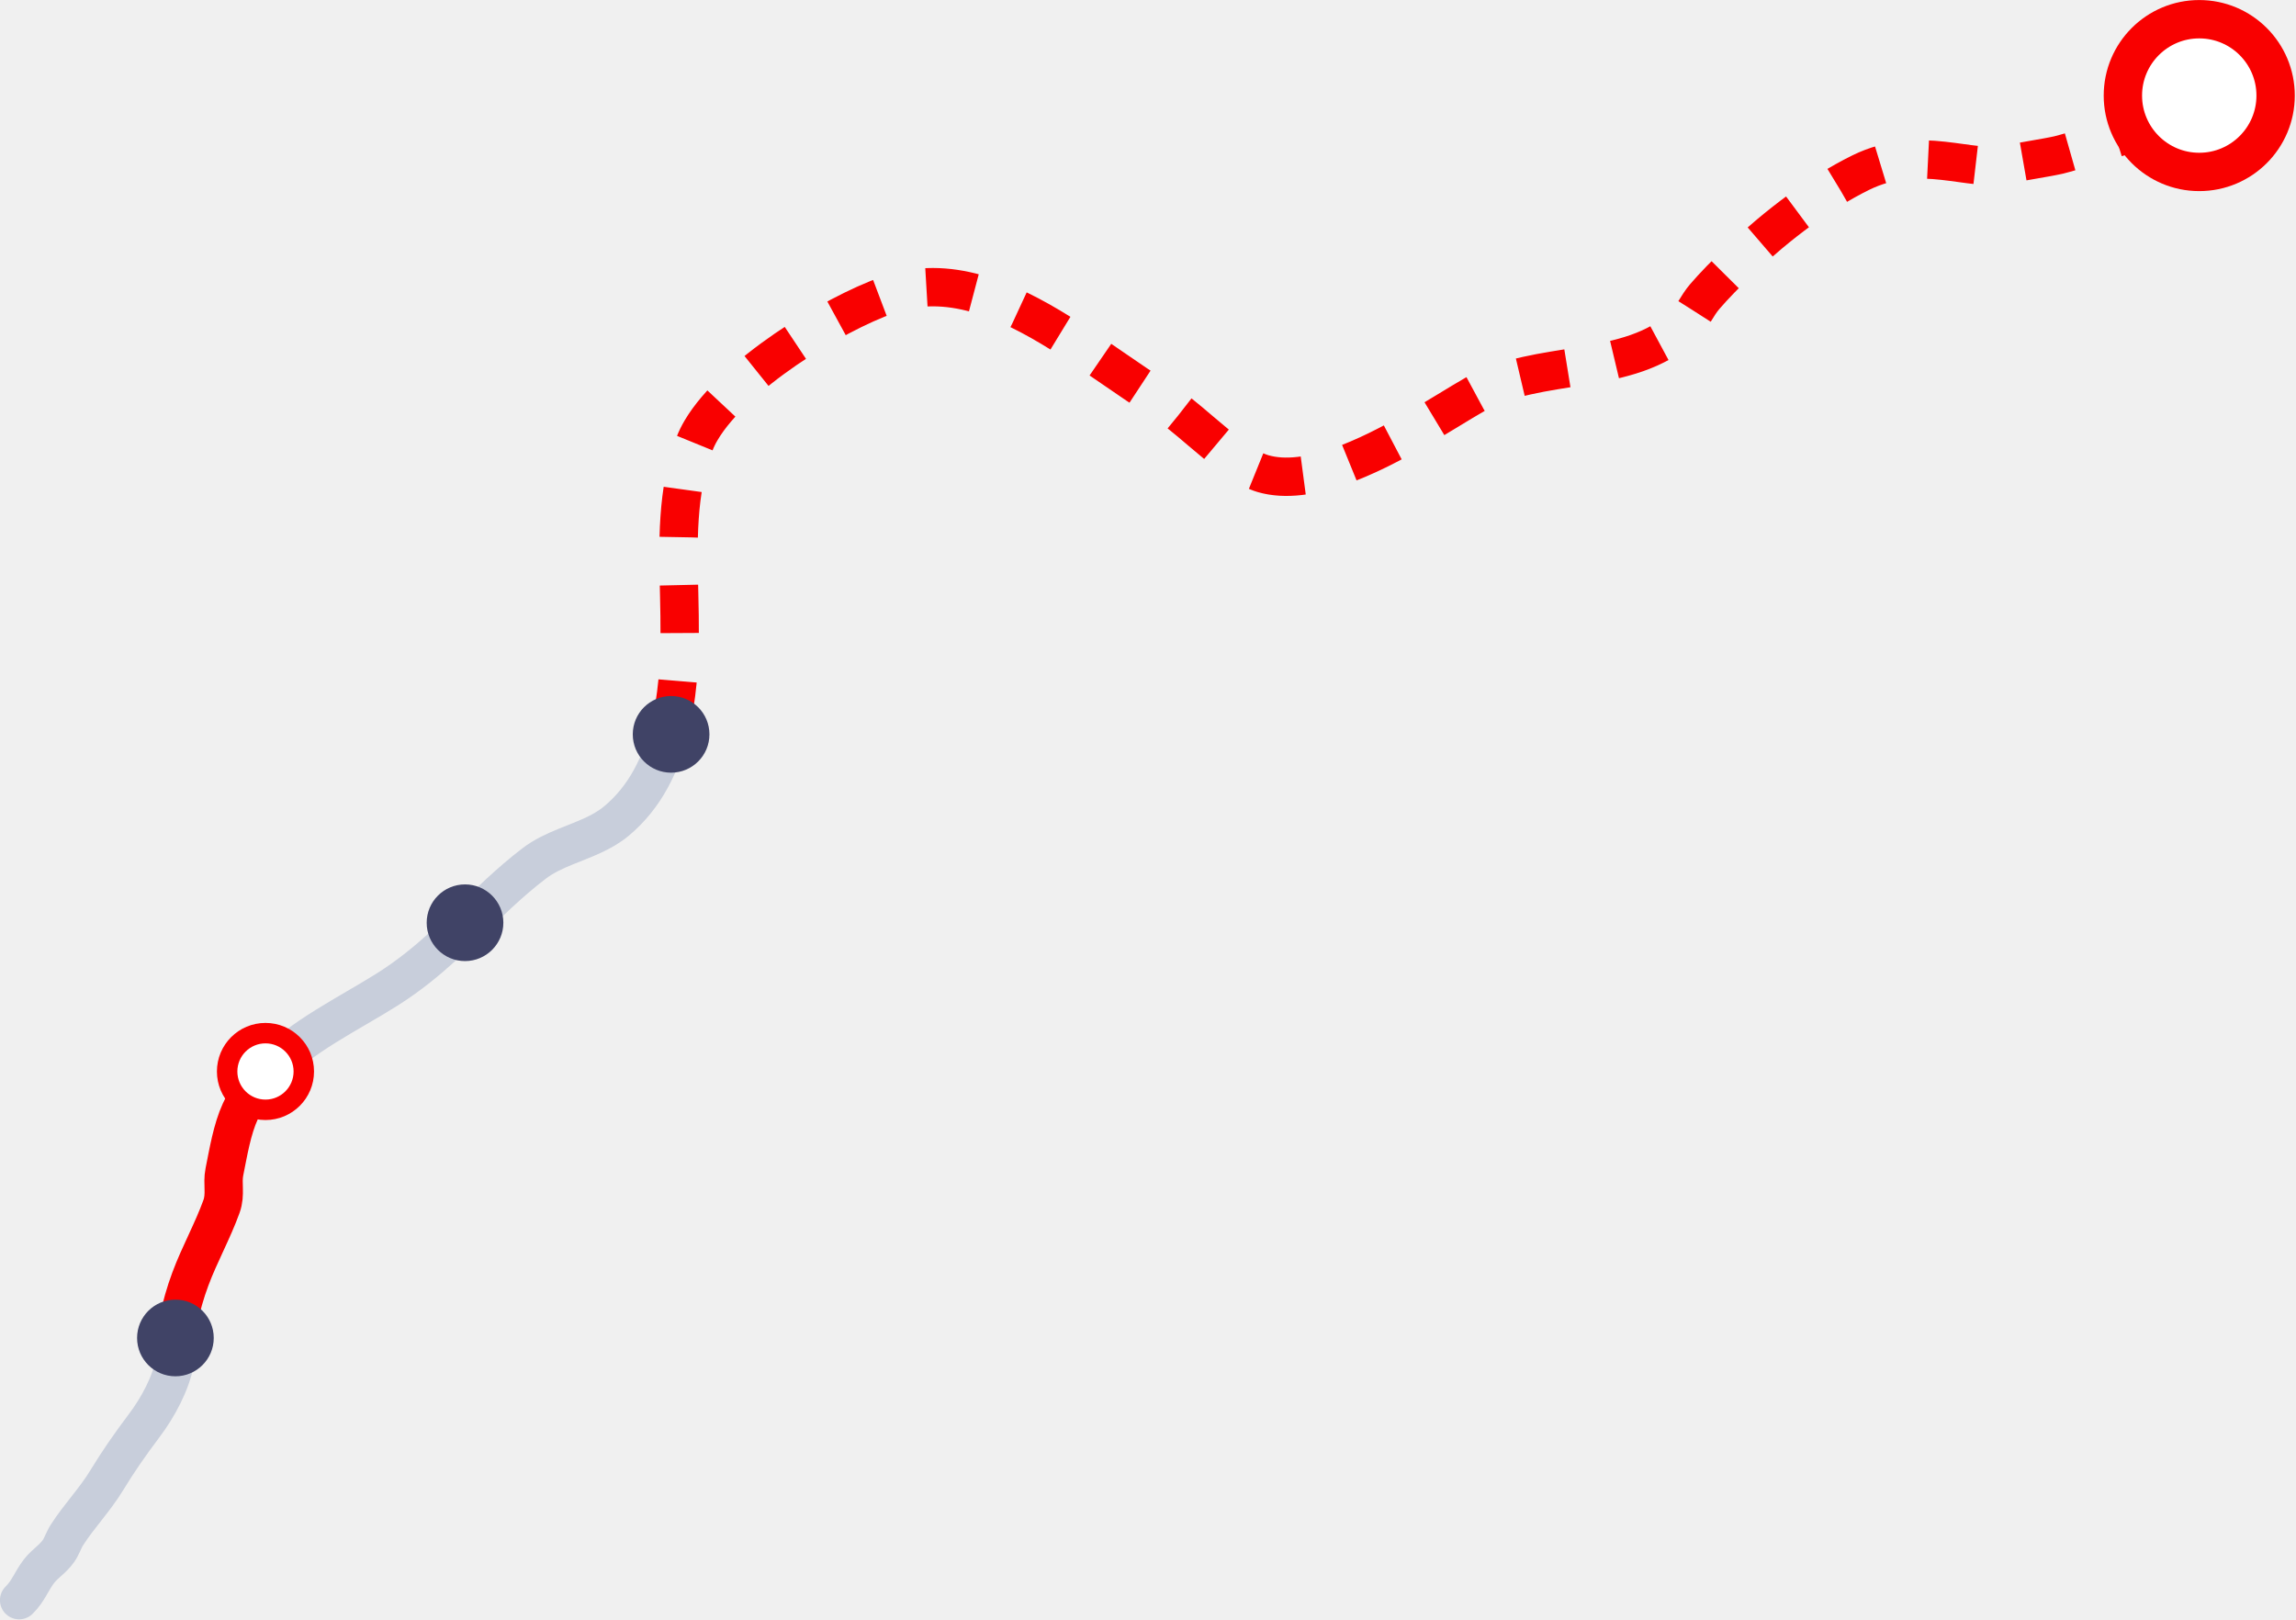
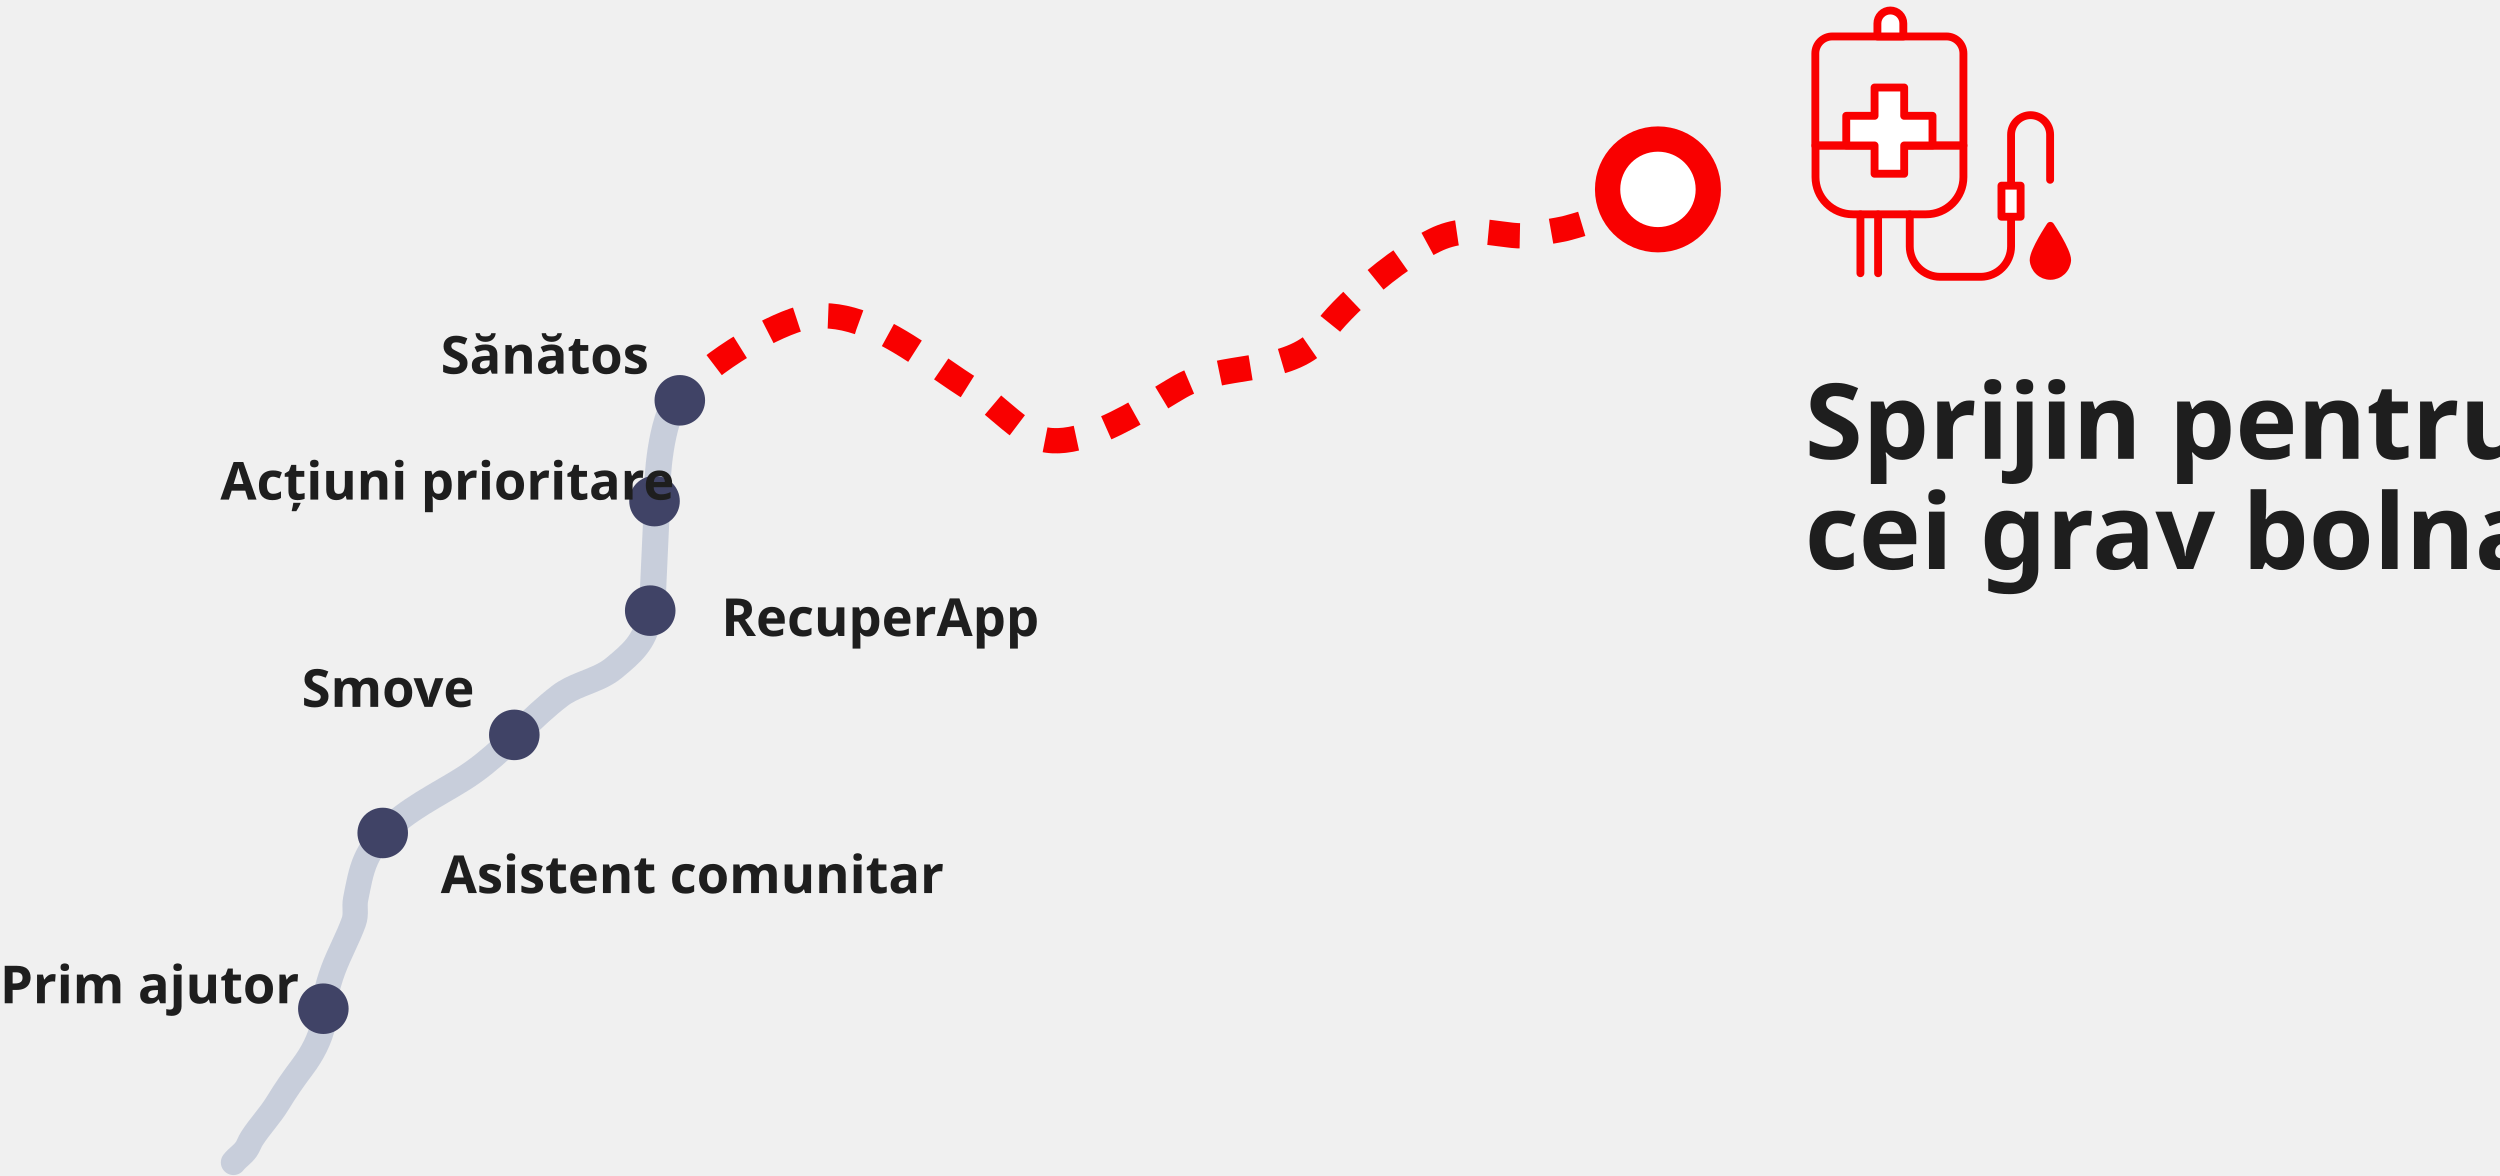
- <svg xmlns="http://www.w3.org/2000/svg" width="577" height="407" viewBox="0 0 577 407" fill="none">
-   <g clip-path="url(#clip0)">
-     <path d="M168.344 183.013C170.194 175.46 170.733 167.445 170.81 160.02C170.836 156.552 170.759 153.007 170.682 149.411C170.373 136.669 169.988 123.361 174.535 111.544C174.972 110.414 175.537 109.232 176.231 108.076C184.4 94.281 209.011 79.073 223.345 74.037C238.143 68.848 252.888 75.245 266.53 83.748C275.47 89.323 283.947 95.796 291.654 100.472C294.685 102.322 298.153 105.25 301.699 108.282C307.145 112.906 312.797 117.71 317.446 119.046C323.072 120.664 329.726 119.585 336.534 117.222C349.301 112.777 362.634 103.709 370.675 99.11C386.474 90.093 409.466 94.769 423.108 81.847C425.394 79.689 426.396 76.863 428.425 74.525C432.638 69.619 441.681 60.576 452.445 52.715C457.249 49.221 462.387 45.959 467.602 43.39C482.656 35.991 495.475 43.544 504.749 41.283C506.624 40.821 514.768 39.562 517.363 38.945C520.214 38.252 533.29 34.347 543.489 30.828" stroke="#F90000" stroke-width="9.638" stroke-miterlimit="10" stroke-linejoin="round" stroke-dasharray="12.05 12.05" />
-     <path d="M552.685 43.21C563.284 43.21 571.876 34.618 571.876 24.02C571.876 13.421 563.284 4.83 552.685 4.83C542.087 4.83 533.495 13.421 533.495 24.02C533.495 34.618 542.087 43.21 552.685 43.21Z" fill="white" stroke="#F90000" stroke-width="9.638" stroke-miterlimit="10" stroke-linecap="round" stroke-linejoin="round" />
-     <path d="M168.344 183.013C166.16 192.004 162.127 200.353 154.882 206.364C151.209 209.421 146.636 210.937 142.243 212.735C139.417 213.891 136.643 215.15 134.202 217.026C128.011 221.752 122.668 227.07 117.222 232.285" stroke="#C8CEDB" stroke-width="9.638" stroke-miterlimit="10" stroke-linecap="round" stroke-linejoin="round" />
-     <path d="M168.652 194.187C173.973 194.187 178.286 189.874 178.286 184.554C178.286 179.233 173.973 174.92 168.652 174.92C163.332 174.92 159.019 179.233 159.019 184.554C159.019 189.874 163.332 194.187 168.652 194.187Z" fill="#404366" />
-     <path d="M117.222 232.285C113.342 236.01 109.412 239.709 105.07 243.152C102.604 245.104 100.035 246.954 97.261 248.701C87.499 254.841 75.913 260.338 67.692 268.841" stroke="#C8CEDB" stroke-width="9.638" stroke-miterlimit="10" stroke-linecap="round" stroke-linejoin="round" />
-     <path d="M116.862 241.533C122.182 241.533 126.496 237.22 126.496 231.9C126.496 226.579 122.182 222.266 116.862 222.266C111.542 222.266 107.228 226.579 107.228 231.9C107.228 237.22 111.542 241.533 116.862 241.533Z" fill="#404366" />
-     <path d="M67.692 268.816C64.738 271.873 62.22 275.315 60.396 279.297C58.315 283.819 57.391 289.573 56.389 294.531C55.798 297.485 56.774 300.106 55.669 303.188C53.46 309.328 50.146 315.237 47.86 321.377C46.601 324.716 45.522 328.544 44.803 332.038C44.674 332.603 44.597 333.194 44.546 333.759" stroke="#F90000" stroke-width="9.638" stroke-miterlimit="10" stroke-linecap="round" stroke-linejoin="round" />
-     <path d="M66.716 278.912C72.036 278.912 76.35 274.599 76.35 269.278C76.35 263.958 72.036 259.645 66.716 259.645C61.395 259.645 57.082 263.958 57.082 269.278C57.082 274.599 61.395 278.912 66.716 278.912Z" fill="white" stroke="#F90000" stroke-width="5.138" stroke-miterlimit="10" stroke-linecap="round" stroke-linejoin="round" />
-     <path d="M44.546 333.759C44.263 336.508 44.597 339.231 44.032 342.005C42.902 347.683 39.819 353.54 36.171 358.37C32.728 362.942 29.748 367.207 26.794 372.062C23.814 376.969 19.884 380.976 16.827 385.755C16.056 386.936 15.517 388.632 14.72 389.762C13.179 391.946 11.458 392.768 9.839 394.823C7.887 397.315 7.193 399.807 4.804 402.145" stroke="#C8CEDB" stroke-width="9.638" stroke-miterlimit="10" stroke-linecap="round" stroke-linejoin="round" />
-     <path d="M44.084 345.884C49.404 345.884 53.717 341.571 53.717 336.251C53.717 330.93 49.404 326.617 44.084 326.617C38.763 326.617 34.45 330.93 34.45 336.251C34.45 341.571 38.763 345.884 44.084 345.884Z" fill="#404366" />
-   </g>
-   <defs>
-     <clipPath id="clip0">
-       <rect width="576.705" height="407" fill="white" />
-     </clipPath>
-   </defs>
+ <svg xmlns="http://www.w3.org/2000/svg" width="953" height="448" viewBox="0 0 953 448" fill="none">
+   <path d="M248.5 234.5L250.5 190.5C250.333 181.667 251.7 161.4 258.5 151" stroke="#C8CEDB" stroke-width="10" />
+   <path d="M123.717 382.03C123.435 384.78 123.769 387.504 123.203 390.279C122.073 395.958 118.989 401.817 115.34 406.648C111.896 411.222 108.916 415.488 105.96 420.345C102.979 425.253 99.048 429.262 95.99 434.042C95.219 435.224 94.679 436.92 93.882 438.05C92.341 440.235 90.619 441.057 89 443.113" stroke="#C8CEDB" stroke-width="9.641" stroke-miterlimit="10" stroke-linecap="round" stroke-linejoin="round" />
+   <path d="M146.869 317.067C143.914 320.125 141.396 323.568 139.571 327.551C137.49 332.074 136.565 337.83 135.562 342.79C134.971 345.745 135.948 348.366 134.843 351.45C132.633 357.591 129.318 363.502 127.031 369.644C125.772 372.984 124.692 376.813 123.973 380.308C123.844 380.873 123.767 381.464 123.716 382.03" stroke="#C8CEDB" stroke-width="9.641" stroke-miterlimit="10" stroke-linecap="round" stroke-linejoin="round" />
+   <path d="M247.5 236C245.316 244.994 241.334 248.583 234.087 254.597C230.412 257.655 225.838 259.171 221.444 260.969C218.617 262.126 215.842 263.385 213.401 265.261C202.813 273.381 194.693 283.121 184.26 291.395C181.793 293.348 179.223 295.198 176.448 296.946C166.683 303.088 155.093 308.587 146.87 317.093" stroke="#C8CEDB" stroke-width="9.641" stroke-miterlimit="10" stroke-linecap="round" stroke-linejoin="round" />
+   <path d="M255.442 156.278C263.614 142.479 288.232 127.266 302.571 122.229C317.373 117.038 332.124 123.437 345.769 131.943C354.712 137.519 363.192 143.995 370.901 148.672C373.933 150.522 377.402 153.452 380.949 156.484C386.396 161.109 392.05 165.915 396.701 167.251C402.329 168.87 408.985 167.791 415.794 165.427C428.566 160.981 441.903 151.91 449.946 147.31C465.75 138.29 488.749 142.967 502.395 130.041C504.682 127.883 505.684 125.056 507.714 122.717C511.928 117.809 520.974 108.764 531.741 100.9C536.547 97.406 541.686 94.142 546.903 91.572C561.961 84.171 574.784 91.726 584.061 89.465C585.937 89.002 594.083 87.743 596.678 87.126C599.531 86.433 612.611 82.527 622.813 79.006" stroke="#F90000" stroke-width="9.641" stroke-miterlimit="10" stroke-linejoin="round" stroke-dasharray="12.05 12.05" />
+   <path d="M632.012 91.392C642.614 91.392 651.208 82.798 651.208 72.196C651.208 61.594 642.614 53 632.012 53C621.411 53 612.816 61.594 612.816 72.196C612.816 82.798 621.411 91.392 632.012 91.392Z" fill="white" stroke="#F90000" stroke-width="9.641" stroke-miterlimit="10" stroke-linecap="round" stroke-linejoin="round" />
+   <path d="M123.255 394.159C128.577 394.159 132.891 389.845 132.891 384.523C132.891 379.2 128.577 374.886 123.255 374.886C117.933 374.886 113.618 379.2 113.618 384.523C113.618 389.845 117.933 394.159 123.255 394.159Z" fill="#404366" />
+   <path d="M145.893 327.166C151.215 327.166 155.53 322.852 155.53 317.53C155.53 312.208 151.215 307.893 145.893 307.893C140.571 307.893 136.257 312.208 136.257 317.53C136.257 322.852 140.571 327.166 145.893 327.166Z" fill="#404366" />
+   <path d="M196.055 289.776C201.378 289.776 205.692 285.462 205.692 280.14C205.692 274.818 201.378 270.503 196.055 270.503C190.733 270.503 186.419 274.818 186.419 280.14C186.419 285.462 190.733 289.776 196.055 289.776Z" fill="#404366" />
+   <path d="M247.863 242.416C253.185 242.416 257.5 238.102 257.5 232.78C257.5 227.458 253.185 223.143 247.863 223.143C242.541 223.143 238.227 227.458 238.227 232.78C238.227 238.102 242.541 242.416 247.863 242.416Z" fill="#404366" />
+   <path d="M249.506 200.658C254.828 200.658 259.142 196.343 259.142 191.021C259.142 185.699 254.828 181.385 249.506 181.385C244.184 181.385 239.869 185.699 239.869 191.021C239.869 196.343 244.184 200.658 249.506 200.658Z" fill="#404366" />
+   <path d="M259.143 162.24C264.465 162.24 268.78 157.925 268.78 152.603C268.78 147.281 264.465 142.967 259.143 142.967C253.821 142.967 249.507 147.281 249.507 152.603C249.507 157.925 253.821 162.24 259.143 162.24Z" fill="#404366" />
+   <text fill="#1E1E1E" xml:space="preserve" style="white-space: pre" font-family="Titillium Web" font-size="40" font-weight="600" letter-spacing="0px">
+     <tspan x="688" y="174.9">Sprijin pentru 
+ </tspan>
+     <tspan x="688" y="216.9">cei+ grav bolnavi</tspan>
+   </text>
+   <text fill="#1E1E1E" xml:space="preserve" style="white-space: pre" font-family="Titillium Web" font-size="20" font-weight="600" letter-spacing="0px">
+     <tspan x="0" y="382.45">Prim ajutor+ </tspan>
+   </text>
+   <path d="M748.455 55.473V67.519C748.455 71.278 746.962 74.883 744.304 77.541C741.646 80.199 738.041 81.692 734.282 81.692H706.243C702.484 81.692 698.879 80.199 696.221 77.541C693.564 74.883 692.07 71.278 692.07 67.519V55.473H748.455Z" stroke="#F90000" stroke-width="3" stroke-linecap="round" stroke-linejoin="round" />
+   <path d="M748.455 20.371V55.472H692V20.371C692 18.654 692.682 17.008 693.896 15.794C695.109 14.58 696.756 13.898 698.472 13.898H742.007C743.719 13.905 745.359 14.589 746.568 15.802C747.777 17.016 748.455 18.658 748.455 20.371Z" stroke="#F90000" stroke-width="3" stroke-linecap="round" stroke-linejoin="round" />
+   <path d="M725.875 44.154H736.67V55.446H725.875V66.24H714.584V55.446H703.789V44.154H714.584V33.359H725.875V44.154Z" fill="white" stroke="#F90000" stroke-width="3" stroke-linecap="round" stroke-linejoin="round" />
+   <path d="M720.605 4C721.253 4 721.895 4.128 722.494 4.376C723.093 4.624 723.637 4.988 724.096 5.446C724.554 5.904 724.918 6.449 725.166 7.048C725.414 7.647 725.542 8.289 725.542 8.937V13.897H715.668V8.961C715.665 8.31 715.79 7.666 716.037 7.064C716.284 6.462 716.647 5.915 717.106 5.454C717.564 4.993 718.11 4.628 718.71 4.378C719.311 4.128 719.955 4 720.605 4Z" fill="white" stroke="#F90000" stroke-width="3" stroke-linecap="round" stroke-linejoin="round" />
+   <path d="M715.926 81.738V104.155" stroke="#F90000" stroke-width="3" stroke-linecap="round" stroke-linejoin="round" />
+   <path d="M709.195 81.738V104.155" stroke="#F90000" stroke-width="3" stroke-linecap="round" stroke-linejoin="round" />
+   <path d="M728 81.74V93.882C727.997 95.412 728.296 96.928 728.88 98.342C729.464 99.756 730.322 101.041 731.404 102.123C732.486 103.205 733.771 104.063 735.185 104.647C736.6 105.231 738.115 105.53 739.646 105.527H755.07C758.142 105.502 761.08 104.264 763.244 102.083C765.407 99.902 766.621 96.954 766.621 93.882V51.363C766.621 49.387 767.404 47.492 768.799 46.093C770.194 44.694 772.086 43.905 774.062 43.898C776.038 43.905 777.93 44.694 779.325 46.093C780.72 47.492 781.503 49.387 781.503 51.363V68.536" stroke="#F90000" stroke-width="3" stroke-linecap="round" stroke-linejoin="round" />
+   <path d="M770.256 70.777H762.957V82.612H770.256V70.777Z" fill="white" stroke="#F90000" stroke-width="3" stroke-linecap="round" stroke-linejoin="round" />
+   <path d="M788.002 99.149C787.903 100.776 787.187 102.304 785.999 103.422C784.812 104.539 783.243 105.161 781.612 105.161C779.982 105.161 778.413 104.539 777.225 103.422C776.038 102.304 775.321 100.776 775.223 99.149C775.223 95.606 781.6 86.086 781.6 86.086C781.6 86.086 788.002 95.606 788.002 99.149Z" fill="#F90000" stroke="#F90000" stroke-width="3" stroke-linecap="round" stroke-linejoin="round" />
+   <text fill="#1E1E1E" xml:space="preserve" style="white-space: pre" font-family="Titillium Web" font-size="20" font-weight="600" letter-spacing="0px">
+     <tspan x="168" y="340.45">Asistent comunitar</tspan>
+   </text>
+   <text fill="#1E1E1E" xml:space="preserve" style="white-space: pre" font-family="Titillium Web" font-size="20" font-weight="600" letter-spacing="0px">
+     <tspan x="115" y="269.45">Smove+ </tspan>
+   </text>
+   <text fill="#1E1E1E" xml:space="preserve" style="white-space: pre" font-family="Titillium Web" font-size="20" font-weight="600" letter-spacing="0px">
+     <tspan x="275" y="242.45">RecuperApp</tspan>
+   </text>
+   <text fill="#1E1E1E" xml:space="preserve" style="white-space: pre" font-family="Titillium Web" font-size="20" font-weight="600" letter-spacing="0px">
+     <tspan x="84" y="190.45">Acțiuni prioritare</tspan>
+   </text>
+   <text fill="#1E1E1E" xml:space="preserve" style="white-space: pre" font-family="Titillium Web" font-size="20" font-weight="600" letter-spacing="0px">
+     <tspan x="168" y="142.45">Sănătos</tspan>
+   </text>
</svg>
